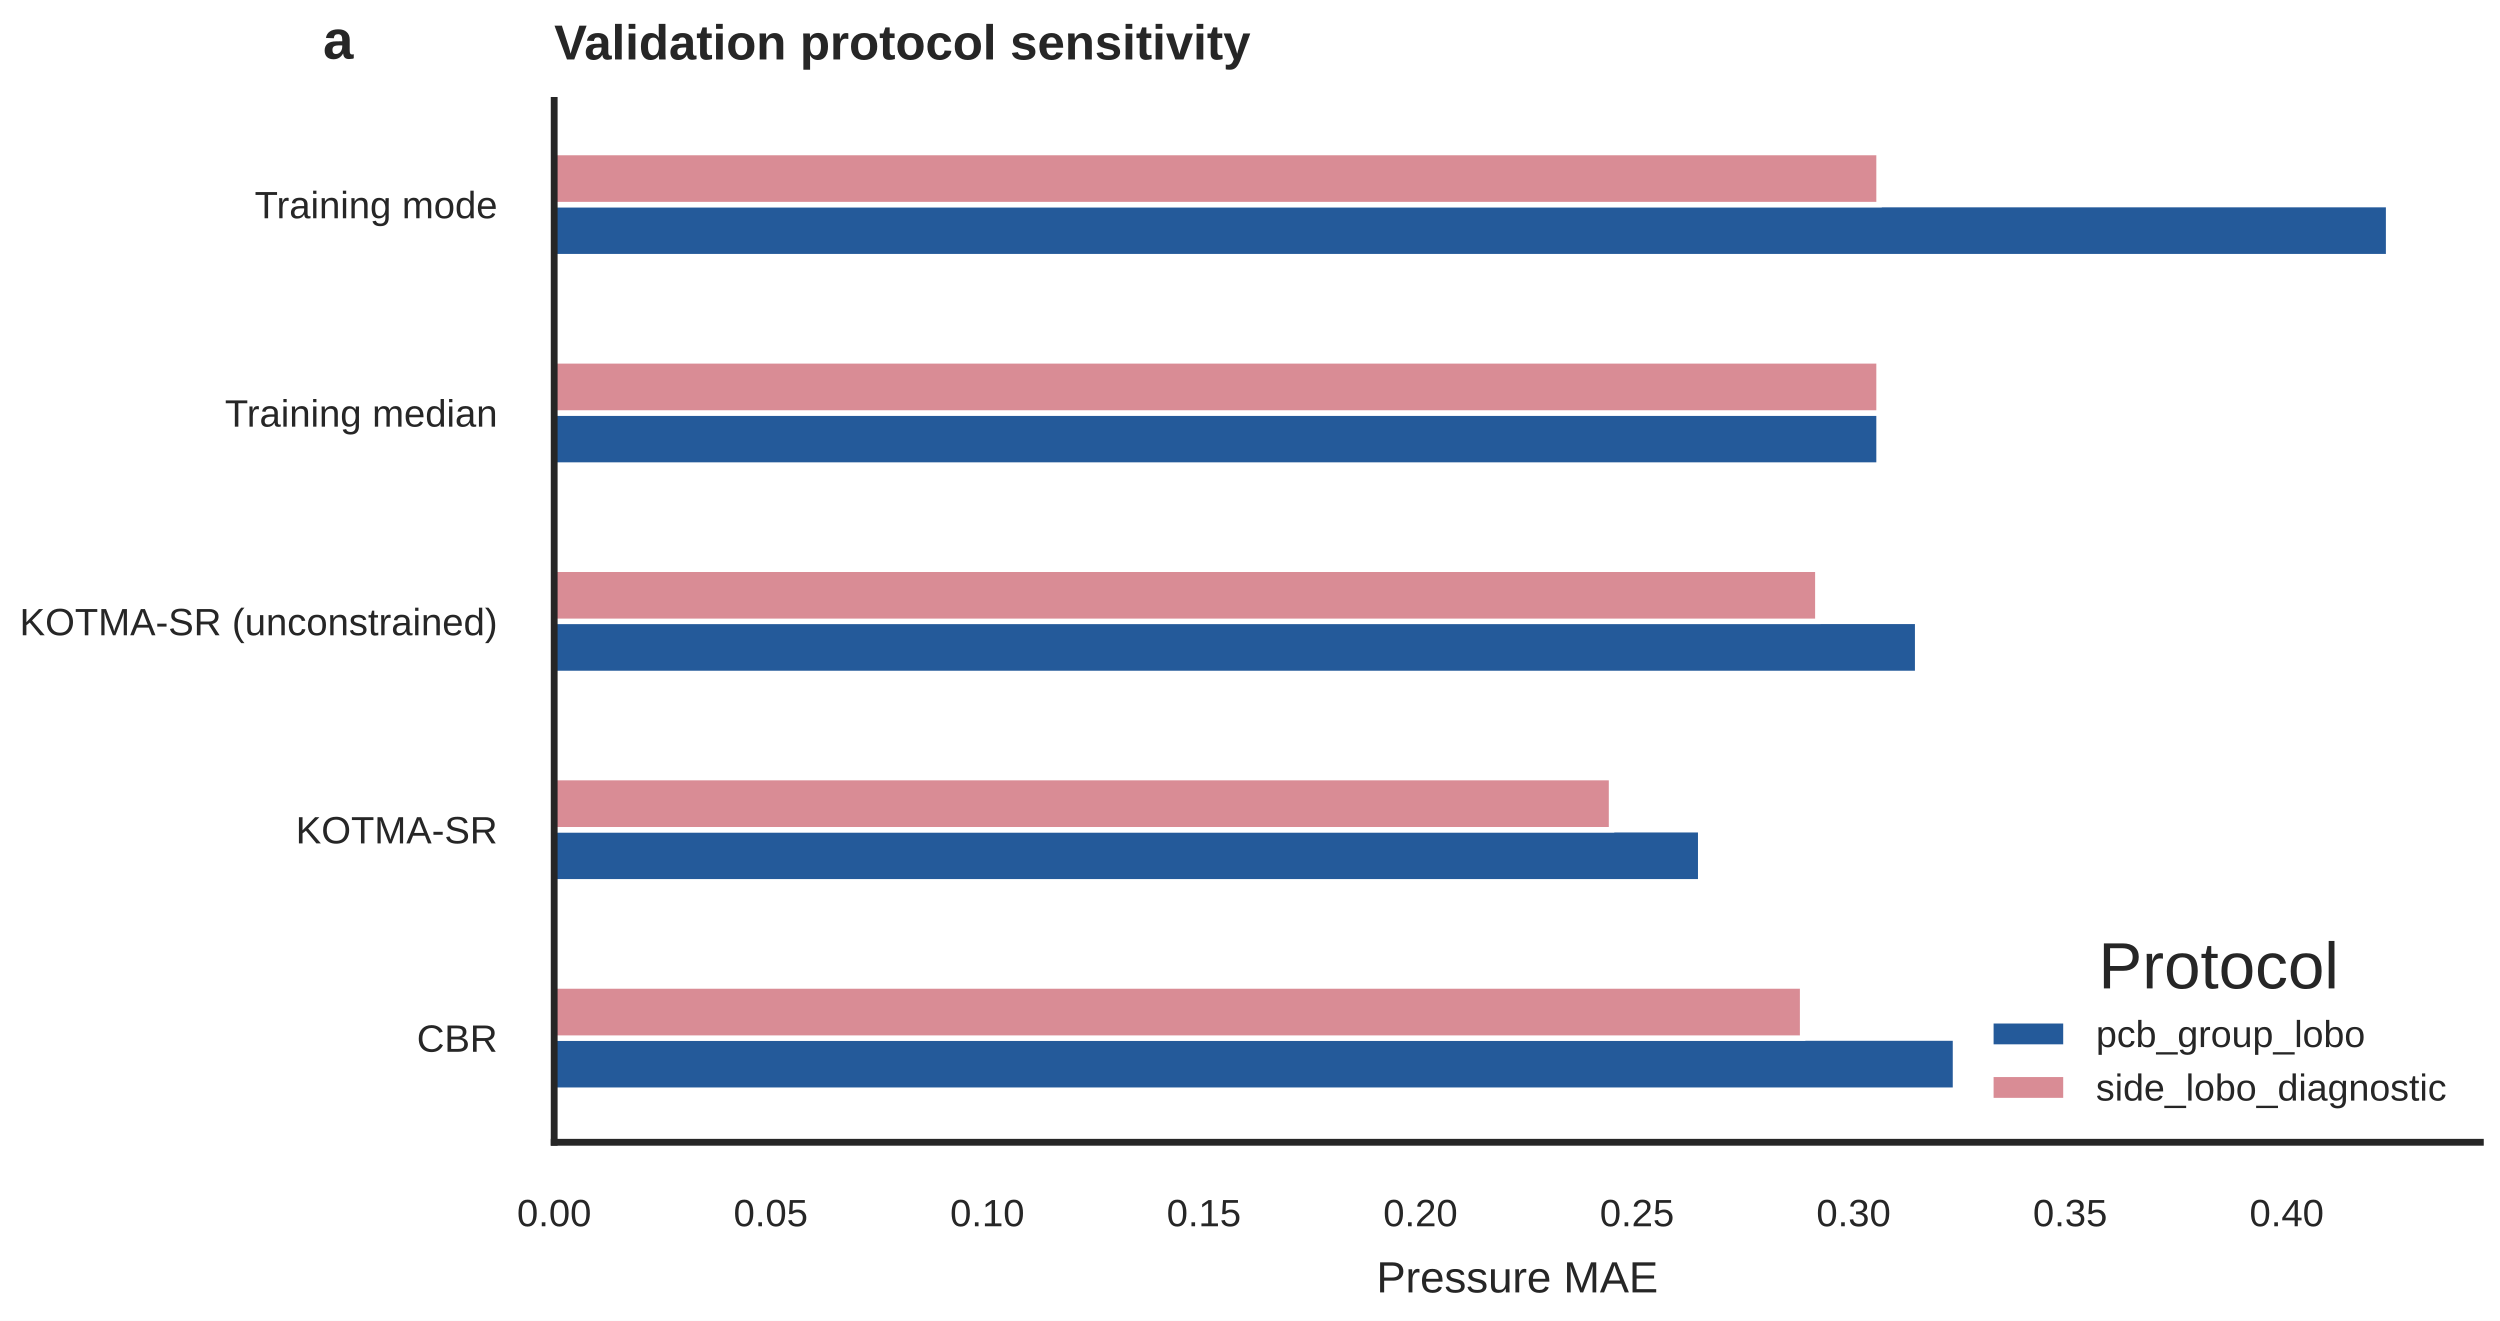
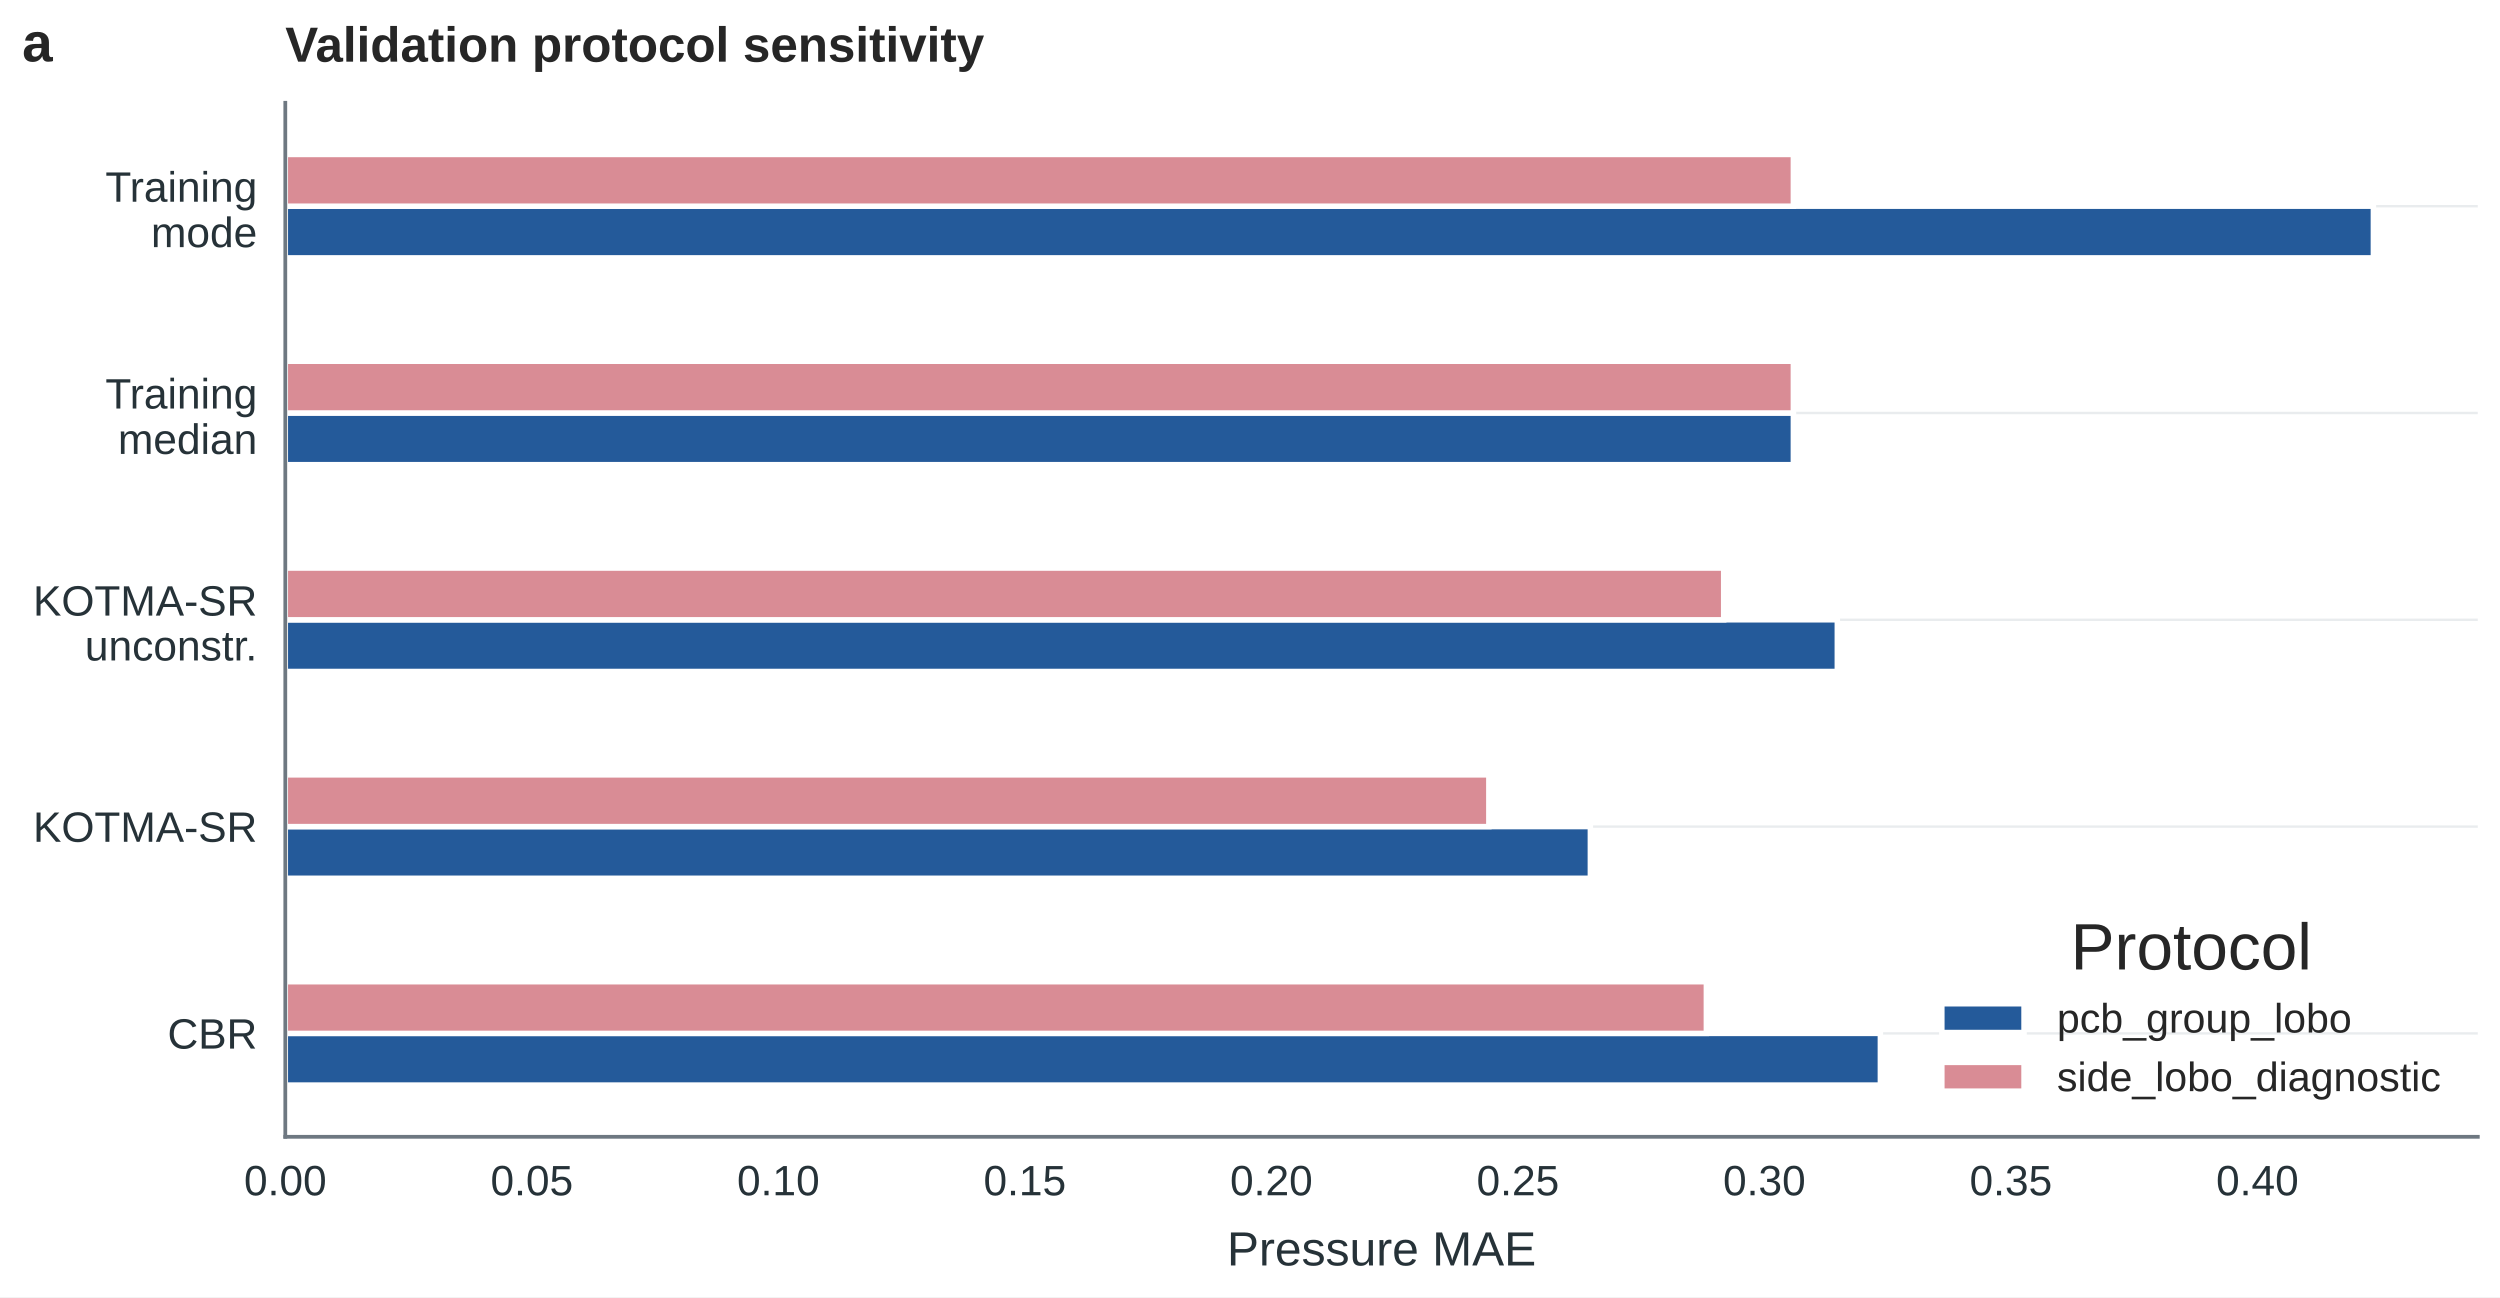
- <svg xmlns="http://www.w3.org/2000/svg" width="366.293pt" height="193.518pt" viewBox="0 0 366.293 193.518" version="1.1">
+ <svg xmlns="http://www.w3.org/2000/svg" width="364.934pt" height="189.354pt" viewBox="0 0 364.934 189.354" version="1.1">
  <defs>
    <style type="text/css">*{stroke-linejoin: round; stroke-linecap: butt}</style>
  </defs>
  <g id="figure_1">
    <g id="patch_1">
-       <path d="M 0 193.518  L 366.293 193.518  L 366.293 0  L 0 0  z " style="fill: #ffffff" />
+       <path d="M 0 189.354  L 364.934 189.354  L 364.934 0  L 0 0  z " style="fill: #ffffff" />
    </g>
    <g id="axes_1">
      <g id="patch_2">
-         <path d="M 81.198 167.364  L 363.413 167.364  L 363.413 14.712  L 81.198 14.712  z " style="fill: #ffffff" />
+         <path d="M 41.646 165.943  L 361.694 165.943  L 361.694 15.004  L 41.646 15.004  z " style="fill: #ffffff" />
      </g>
      <g id="matplotlib.axis_1">
        <g id="xtick_1">
          <g id="text_1">
-             <text style="fill: #262626; font: 5.6px 'Arial', 'DejaVu Sans', 'Liberation Sans', sans-serif; text-anchor: middle" x="81.198" y="179.672" transform="rotate(-0 81.19837 179.672)">0.00</text>
+             <text style="fill: #263238; font: 6.2px 'Arial', 'DejaVu Sans', 'Liberation Sans', sans-serif; text-anchor: middle" x="41.646" y="174.48" transform="rotate(-0 41.64576 174.4804)">0.00</text>
          </g>
        </g>
        <g id="xtick_2">
          <g id="text_2">
-             <text style="fill: #262626; font: 5.6px 'Arial', 'DejaVu Sans', 'Liberation Sans', sans-serif; text-anchor: middle" x="112.929" y="179.672" transform="rotate(-0 112.9288 179.672)">0.05</text>
+             <text style="fill: #263238; font: 6.2px 'Arial', 'DejaVu Sans', 'Liberation Sans', sans-serif; text-anchor: middle" x="77.63" y="174.48" transform="rotate(-0 77.62999 174.4804)">0.05</text>
          </g>
        </g>
        <g id="xtick_3">
          <g id="text_3">
-             <text style="fill: #262626; font: 5.6px 'Arial', 'DejaVu Sans', 'Liberation Sans', sans-serif; text-anchor: middle" x="144.659" y="179.672" transform="rotate(-0 144.6593 179.672)">0.10</text>
+             <text style="fill: #263238; font: 6.2px 'Arial', 'DejaVu Sans', 'Liberation Sans', sans-serif; text-anchor: middle" x="113.614" y="174.48" transform="rotate(-0 113.6142 174.4804)">0.10</text>
          </g>
        </g>
        <g id="xtick_4">
          <g id="text_4">
-             <text style="fill: #262626; font: 5.6px 'Arial', 'DejaVu Sans', 'Liberation Sans', sans-serif; text-anchor: middle" x="176.39" y="179.672" transform="rotate(-0 176.3898 179.672)">0.15</text>
+             <text style="fill: #263238; font: 6.2px 'Arial', 'DejaVu Sans', 'Liberation Sans', sans-serif; text-anchor: middle" x="149.598" y="174.48" transform="rotate(-0 149.5985 174.4804)">0.15</text>
          </g>
        </g>
        <g id="xtick_5">
          <g id="text_5">
-             <text style="fill: #262626; font: 5.6px 'Arial', 'DejaVu Sans', 'Liberation Sans', sans-serif; text-anchor: middle" x="208.12" y="179.672" transform="rotate(-0 208.1202 179.672)">0.20</text>
+             <text style="fill: #263238; font: 6.2px 'Arial', 'DejaVu Sans', 'Liberation Sans', sans-serif; text-anchor: middle" x="185.583" y="174.48" transform="rotate(-0 185.5827 174.4804)">0.20</text>
          </g>
        </g>
        <g id="xtick_6">
          <g id="text_6">
-             <text style="fill: #262626; font: 5.6px 'Arial', 'DejaVu Sans', 'Liberation Sans', sans-serif; text-anchor: middle" x="239.851" y="179.672" transform="rotate(-0 239.8507 179.672)">0.25</text>
+             <text style="fill: #263238; font: 6.2px 'Arial', 'DejaVu Sans', 'Liberation Sans', sans-serif; text-anchor: middle" x="221.567" y="174.48" transform="rotate(-0 221.5669 174.4804)">0.25</text>
          </g>
        </g>
        <g id="xtick_7">
          <g id="text_7">
-             <text style="fill: #262626; font: 5.6px 'Arial', 'DejaVu Sans', 'Liberation Sans', sans-serif; text-anchor: middle" x="271.581" y="179.672" transform="rotate(-0 271.5811 179.672)">0.30</text>
+             <text style="fill: #263238; font: 6.2px 'Arial', 'DejaVu Sans', 'Liberation Sans', sans-serif; text-anchor: middle" x="257.551" y="174.48" transform="rotate(-0 257.5512 174.4804)">0.30</text>
          </g>
        </g>
        <g id="xtick_8">
          <g id="text_8">
-             <text style="fill: #262626; font: 5.6px 'Arial', 'DejaVu Sans', 'Liberation Sans', sans-serif; text-anchor: middle" x="303.312" y="179.672" transform="rotate(-0 303.3116 179.672)">0.35</text>
+             <text style="fill: #263238; font: 6.2px 'Arial', 'DejaVu Sans', 'Liberation Sans', sans-serif; text-anchor: middle" x="293.535" y="174.48" transform="rotate(-0 293.5354 174.4804)">0.35</text>
          </g>
        </g>
        <g id="xtick_9">
          <g id="text_9">
-             <text style="fill: #262626; font: 5.6px 'Arial', 'DejaVu Sans', 'Liberation Sans', sans-serif; text-anchor: middle" x="335.042" y="179.672" transform="rotate(-0 335.0421 179.672)">0.40</text>
+             <text style="fill: #263238; font: 6.2px 'Arial', 'DejaVu Sans', 'Liberation Sans', sans-serif; text-anchor: middle" x="329.52" y="174.48" transform="rotate(-0 329.5196 174.4804)">0.40</text>
          </g>
        </g>
        <g id="text_10">
-           <text style="fill: #262626; font: 6.4px 'Arial', 'DejaVu Sans', 'Liberation Sans', sans-serif; text-anchor: middle" x="222.306" y="189.366" transform="rotate(-0 222.3056 189.366)">Pressure MAE</text>
+           <text style="fill: #263238; font: 7px 'Arial', 'DejaVu Sans', 'Liberation Sans', sans-serif; text-anchor: middle" x="201.67" y="184.723" transform="rotate(-0 201.6698 184.7231)">Pressure MAE</text>
        </g>
      </g>
      <g id="matplotlib.axis_2">
        <g id="ytick_1">
+           <g id="line2d_1">
+             <path d="M 41.646 150.849  L 361.694 150.849  " clip-path="url(#p42d2adae42)" style="fill: none; stroke: #aab4bf; stroke-opacity: 0.25; stroke-width: 0.35; stroke-linecap: round" />
+           </g>
          <g id="text_11">
-             <text style="fill: #262626; font: 5.6px 'Arial', 'DejaVu Sans', 'Liberation Sans', sans-serif; text-anchor: end" x="72.898" y="154.103" transform="rotate(-0 72.89838 154.1027)">CBR</text>
+             <text style="fill: #263238; font: 6.2px 'Arial', 'DejaVu Sans', 'Liberation Sans', sans-serif; text-anchor: end" x="37.546" y="153.068" transform="rotate(-0 37.54576 153.0676)">CBR</text>
          </g>
        </g>
        <g id="ytick_2">
+           <g id="line2d_2">
+             <path d="M 41.646 120.661  L 361.694 120.661  " clip-path="url(#p42d2adae42)" style="fill: none; stroke: #aab4bf; stroke-opacity: 0.25; stroke-width: 0.35; stroke-linecap: round" />
+           </g>
          <g id="text_12">
-             <text style="fill: #262626; font: 5.6px 'Arial', 'DejaVu Sans', 'Liberation Sans', sans-serif; text-anchor: end" x="72.898" y="123.572" transform="rotate(-0 72.89838 123.5724)">KOTMA-SR</text>
+             <text style="fill: #263238; font: 6.2px 'Arial', 'DejaVu Sans', 'Liberation Sans', sans-serif; text-anchor: end" x="37.546" y="122.88" transform="rotate(-0 37.54576 122.8798)">KOTMA-SR</text>
          </g>
        </g>
        <g id="ytick_3">
+           <g id="line2d_3">
+             <path d="M 41.646 90.473  L 361.694 90.473  " clip-path="url(#p42d2adae42)" style="fill: none; stroke: #aab4bf; stroke-opacity: 0.25; stroke-width: 0.35; stroke-linecap: round" />
+           </g>
          <g id="text_13">
-             <text style="fill: #262626; font: 5.6px 'Arial', 'DejaVu Sans', 'Liberation Sans', sans-serif; text-anchor: end" x="72.898" y="93.078" transform="rotate(-0 72.89838 93.07803)">KOTMA-SR (unconstrained)</text>
+             <text style="fill: #263238; font: 6.2px 'Arial', 'DejaVu Sans', 'Liberation Sans', sans-serif" transform="translate(4.823323 89.85703)">KOTMA-SR</text>
+             <text style="fill: #263238; font: 6.2px 'Arial', 'DejaVu Sans', 'Liberation Sans', sans-serif" transform="translate(12.38635 96.4147)">unconstr.</text>
          </g>
        </g>
        <g id="ytick_4">
+           <g id="line2d_4">
+             <path d="M 41.646 60.285  L 361.694 60.285  " clip-path="url(#p42d2adae42)" style="fill: none; stroke: #aab4bf; stroke-opacity: 0.25; stroke-width: 0.35; stroke-linecap: round" />
+           </g>
          <g id="text_14">
-             <text style="fill: #262626; font: 5.6px 'Arial', 'DejaVu Sans', 'Liberation Sans', sans-serif; text-anchor: end" x="72.898" y="62.512" transform="rotate(-0 72.89838 62.51189)">Training median</text>
+             <text style="fill: #263238; font: 6.2px 'Arial', 'DejaVu Sans', 'Liberation Sans', sans-serif" transform="translate(15.38076 59.63296)">Training</text>
+             <text style="fill: #263238; font: 6.2px 'Arial', 'DejaVu Sans', 'Liberation Sans', sans-serif" transform="translate(17.21267 66.26328)">median</text>
          </g>
        </g>
        <g id="ytick_5">
+           <g id="line2d_5">
+             <path d="M 41.646 30.098  L 361.694 30.098  " clip-path="url(#p42d2adae42)" style="fill: none; stroke: #aab4bf; stroke-opacity: 0.25; stroke-width: 0.35; stroke-linecap: round" />
+           </g>
          <g id="text_15">
-             <text style="fill: #262626; font: 5.6px 'Arial', 'DejaVu Sans', 'Liberation Sans', sans-serif; text-anchor: end" x="72.898" y="31.982" transform="rotate(-0 72.89838 31.98162)">Training mode</text>
+             <text style="fill: #263238; font: 6.2px 'Arial', 'DejaVu Sans', 'Liberation Sans', sans-serif" transform="translate(15.38076 29.44522)">Training</text>
+             <text style="fill: #263238; font: 6.2px 'Arial', 'DejaVu Sans', 'Liberation Sans', sans-serif" transform="translate(22.03801 36.07554)">mode</text>
          </g>
        </g>
      </g>
      <g id="patch_3">
-         <path d="M 81.198 159.731  L 286.513 159.731  L 286.513 152.099  L 81.198 152.099  z " clip-path="url(#p7f8ac91e0b)" style="fill: #245a9a; stroke: #ffffff; stroke-width: 0.8; stroke-linejoin: miter" />
+         <path d="M 41.646 158.396  L 274.485 158.396  L 274.485 150.849  L 41.646 150.849  z " clip-path="url(#p42d2adae42)" style="fill: #245a9a; stroke: #ffffff; stroke-width: 0.8; stroke-linejoin: miter" />
      </g>
      <g id="patch_4">
-         <path d="M 81.198 129.201  L 249.183 129.201  L 249.183 121.568  L 81.198 121.568  z " clip-path="url(#p7f8ac91e0b)" style="fill: #245a9a; stroke: #ffffff; stroke-width: 0.8; stroke-linejoin: miter" />
+         <path d="M 41.646 128.208  L 232.151 128.208  L 232.151 120.661  L 41.646 120.661  z " clip-path="url(#p42d2adae42)" style="fill: #245a9a; stroke: #ffffff; stroke-width: 0.8; stroke-linejoin: miter" />
      </g>
      <g id="patch_5">
-         <path d="M 81.198 98.671  L 280.971 98.671  L 280.971 91.038  L 81.198 91.038  z " clip-path="url(#p7f8ac91e0b)" style="fill: #245a9a; stroke: #ffffff; stroke-width: 0.8; stroke-linejoin: miter" />
+         <path d="M 41.646 98.02  L 268.199 98.02  L 268.199 90.473  L 41.646 90.473  z " clip-path="url(#p42d2adae42)" style="fill: #245a9a; stroke: #ffffff; stroke-width: 0.8; stroke-linejoin: miter" />
      </g>
      <g id="patch_6">
-         <path d="M 81.198 68.14  L 275.314 68.14  L 275.314 60.508  L 81.198 60.508  z " clip-path="url(#p7f8ac91e0b)" style="fill: #245a9a; stroke: #ffffff; stroke-width: 0.8; stroke-linejoin: miter" />
+         <path d="M 41.646 67.832  L 261.785 67.832  L 261.785 60.285  L 41.646 60.285  z " clip-path="url(#p42d2adae42)" style="fill: #245a9a; stroke: #ffffff; stroke-width: 0.8; stroke-linejoin: miter" />
      </g>
      <g id="patch_7">
-         <path d="M 81.198 37.61  L 349.974 37.61  L 349.974 29.977  L 81.198 29.977  z " clip-path="url(#p7f8ac91e0b)" style="fill: #245a9a; stroke: #ffffff; stroke-width: 0.8; stroke-linejoin: miter" />
+         <path d="M 41.646 37.645  L 346.453 37.645  L 346.453 30.098  L 41.646 30.098  z " clip-path="url(#p42d2adae42)" style="fill: #245a9a; stroke: #ffffff; stroke-width: 0.8; stroke-linejoin: miter" />
      </g>
      <g id="patch_8">
-         <path d="M 81.198 152.099  L 264.115 152.099  L 264.115 144.466  L 81.198 144.466  z " clip-path="url(#p7f8ac91e0b)" style="fill: #d98c95; stroke: #ffffff; stroke-width: 0.8; stroke-linejoin: miter" />
+         <path d="M 41.646 150.849  L 249.084 150.849  L 249.084 143.302  L 41.646 143.302  z " clip-path="url(#p42d2adae42)" style="fill: #d98c95; stroke: #ffffff; stroke-width: 0.8; stroke-linejoin: miter" />
      </g>
      <g id="patch_9">
-         <path d="M 81.198 121.568  L 236.118 121.568  L 236.118 113.936  L 81.198 113.936  z " clip-path="url(#p7f8ac91e0b)" style="fill: #d98c95; stroke: #ffffff; stroke-width: 0.8; stroke-linejoin: miter" />
+         <path d="M 41.646 120.661  L 217.333 120.661  L 217.333 113.114  L 41.646 113.114  z " clip-path="url(#p42d2adae42)" style="fill: #d98c95; stroke: #ffffff; stroke-width: 0.8; stroke-linejoin: miter" />
      </g>
      <g id="patch_10">
-         <path d="M 81.198 91.038  L 266.345 91.038  L 266.345 83.405  L 81.198 83.405  z " clip-path="url(#p7f8ac91e0b)" style="fill: #d98c95; stroke: #ffffff; stroke-width: 0.8; stroke-linejoin: miter" />
+         <path d="M 41.646 90.473  L 251.613 90.473  L 251.613 82.926  L 41.646 82.926  z " clip-path="url(#p42d2adae42)" style="fill: #d98c95; stroke: #ffffff; stroke-width: 0.8; stroke-linejoin: miter" />
      </g>
      <g id="patch_11">
-         <path d="M 81.198 60.508  L 275.314 60.508  L 275.314 52.875  L 81.198 52.875  z " clip-path="url(#p7f8ac91e0b)" style="fill: #d98c95; stroke: #ffffff; stroke-width: 0.8; stroke-linejoin: miter" />
+         <path d="M 41.646 60.285  L 261.785 60.285  L 261.785 52.738  L 41.646 52.738  z " clip-path="url(#p42d2adae42)" style="fill: #d98c95; stroke: #ffffff; stroke-width: 0.8; stroke-linejoin: miter" />
      </g>
      <g id="patch_12">
-         <path d="M 81.198 29.977  L 275.314 29.977  L 275.314 22.345  L 81.198 22.345  z " clip-path="url(#p7f8ac91e0b)" style="fill: #d98c95; stroke: #ffffff; stroke-width: 0.8; stroke-linejoin: miter" />
+         <path d="M 41.646 30.098  L 261.785 30.098  L 261.785 22.551  L 41.646 22.551  z " clip-path="url(#p42d2adae42)" style="fill: #d98c95; stroke: #ffffff; stroke-width: 0.8; stroke-linejoin: miter" />
      </g>
      <g id="patch_13">
-         <path d="M 81.198 167.364  L 81.198 14.712  " style="fill: none; stroke: #262626; stroke-linejoin: miter; stroke-linecap: square" />
+         <path d="M 41.646 165.943  L 41.646 15.004  " style="fill: none; stroke: #6e7881; stroke-width: 0.55; stroke-linejoin: miter; stroke-linecap: square" />
      </g>
      <g id="patch_14">
-         <path d="M 81.198 167.364  L 363.413 167.364  " style="fill: none; stroke: #262626; stroke-linejoin: miter; stroke-linecap: square" />
+         <path d="M 41.646 165.943  L 361.694 165.943  " style="fill: none; stroke: #6e7881; stroke-width: 0.55; stroke-linejoin: miter; stroke-linecap: square" />
      </g>
      <g id="text_16">
-         <text style="fill: #262626; font: 700 8px 'Arial', 'DejaVu Sans', 'Liberation Sans', sans-serif; text-anchor: start" x="47.333" y="8.606" transform="rotate(-0 47.33264 8.60625)">a</text>
+         <text style="fill: #262626; font: 700 8px 'Arial', 'DejaVu Sans', 'Liberation Sans', sans-serif; text-anchor: start" x="3.24" y="8.966" transform="rotate(-0 3.24 8.96625)">a</text>
      </g>
      <g id="text_17">
-         <text style="fill: #262626; font: 700 7.2px 'Arial', 'DejaVu Sans', 'Liberation Sans', sans-serif; text-anchor: start" x="81.198" y="8.712" transform="rotate(-0 81.19837 8.712303)">Validation protocol sensitivity</text>
+         <text style="fill: #262626; font: 700 7.2px 'Arial', 'DejaVu Sans', 'Liberation Sans', sans-serif; text-anchor: start" x="41.646" y="9.004" transform="rotate(-0 41.64576 9.003799)">Validation protocol sensitivity</text>
      </g>
      <g id="legend_1">
        <g id="text_18">
-           <text style="fill: #262626; font: 9.6px 'Arial', 'DejaVu Sans', 'Liberation Sans', sans-serif; text-anchor: start" x="307.471" y="144.817" transform="rotate(-0 307.4709 144.8169)">Protocol</text>
+           <text style="fill: #262626; font: 9.6px 'Arial', 'DejaVu Sans', 'Liberation Sans', sans-serif; text-anchor: start" x="302.267" y="141.52" transform="rotate(-0 302.2669 141.5195)">Protocol</text>
        </g>
        <g id="patch_15">
-           <path d="M 291.695 153.412  L 302.695 153.412  L 302.695 149.562  L 291.695 149.562  z " style="fill: #245a9a; stroke: #ffffff; stroke-width: 0.8; stroke-linejoin: miter" />
+           <path d="M 283.456 150.722  L 295.456 150.722  L 295.456 146.522  L 283.456 146.522  z " style="fill: #245a9a; stroke: #ffffff; stroke-width: 0.8; stroke-linejoin: miter" />
        </g>
        <g id="text_19">
-           <text style="fill: #262626; font: 5.5px 'Arial', 'DejaVu Sans', 'Liberation Sans', sans-serif; text-anchor: start" x="307.095" y="153.412" transform="rotate(-0 307.0946 153.4117)">pcb_group_lobo</text>
+           <text style="fill: #262626; font: 6px 'Arial', 'DejaVu Sans', 'Liberation Sans', sans-serif; text-anchor: start" x="300.256" y="150.722" transform="rotate(-0 300.2556 150.7222)">pcb_group_lobo</text>
        </g>
        <g id="patch_16">
-           <path d="M 291.695 161.256  L 302.695 161.256  L 302.695 157.406  L 291.695 157.406  z " style="fill: #d98c95; stroke: #ffffff; stroke-width: 0.8; stroke-linejoin: miter" />
+           <path d="M 283.456 159.28  L 295.456 159.28  L 295.456 155.08  L 283.456 155.08  z " style="fill: #d98c95; stroke: #ffffff; stroke-width: 0.8; stroke-linejoin: miter" />
        </g>
        <g id="text_20">
-           <text style="fill: #262626; font: 5.5px 'Arial', 'DejaVu Sans', 'Liberation Sans', sans-serif; text-anchor: start" x="307.095" y="161.256" transform="rotate(-0 307.0946 161.2561)">side_lobo_diagnostic</text>
+           <text style="fill: #262626; font: 6px 'Arial', 'DejaVu Sans', 'Liberation Sans', sans-serif; text-anchor: start" x="300.256" y="159.28" transform="rotate(-0 300.2556 159.2797)">side_lobo_diagnostic</text>
        </g>
      </g>
    </g>
  </g>
  <defs>
-     <clipPath id="p7f8ac91e0b">
-       <rect x="81.198" y="14.712" width="282.214" height="152.651" />
+     <clipPath id="p42d2adae42">
+       <rect x="41.646" y="15.004" width="320.048" height="150.939" />
    </clipPath>
  </defs>
</svg>
